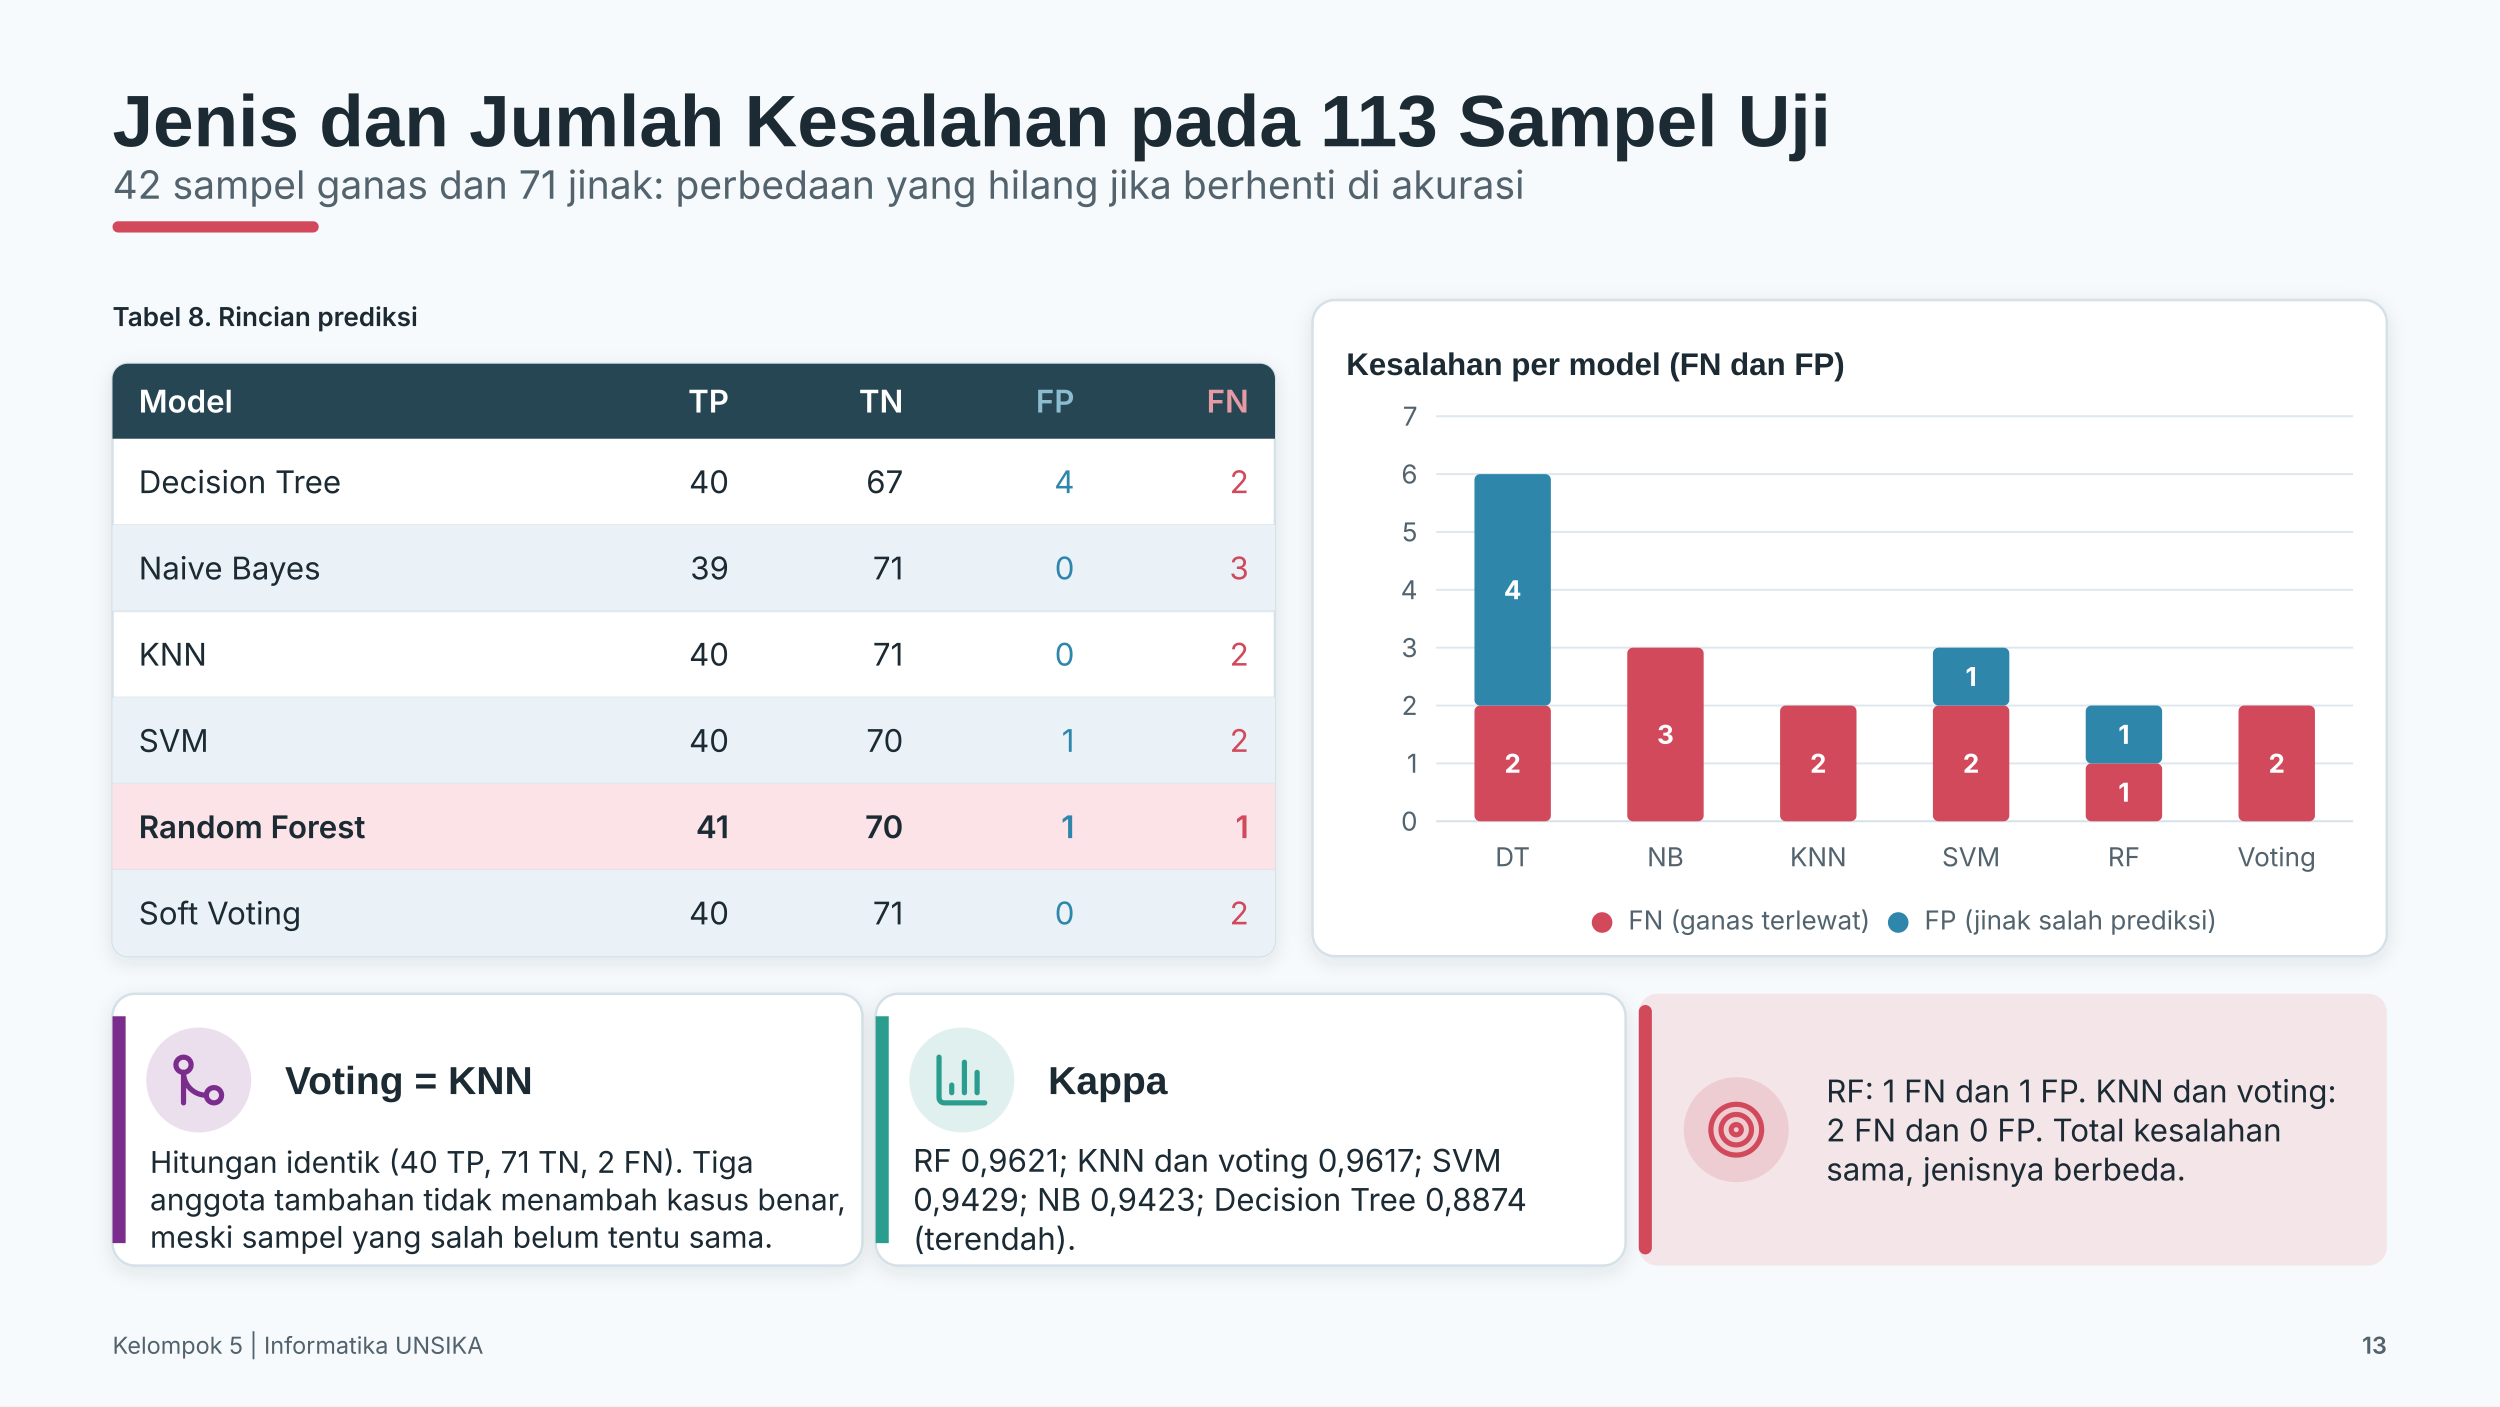
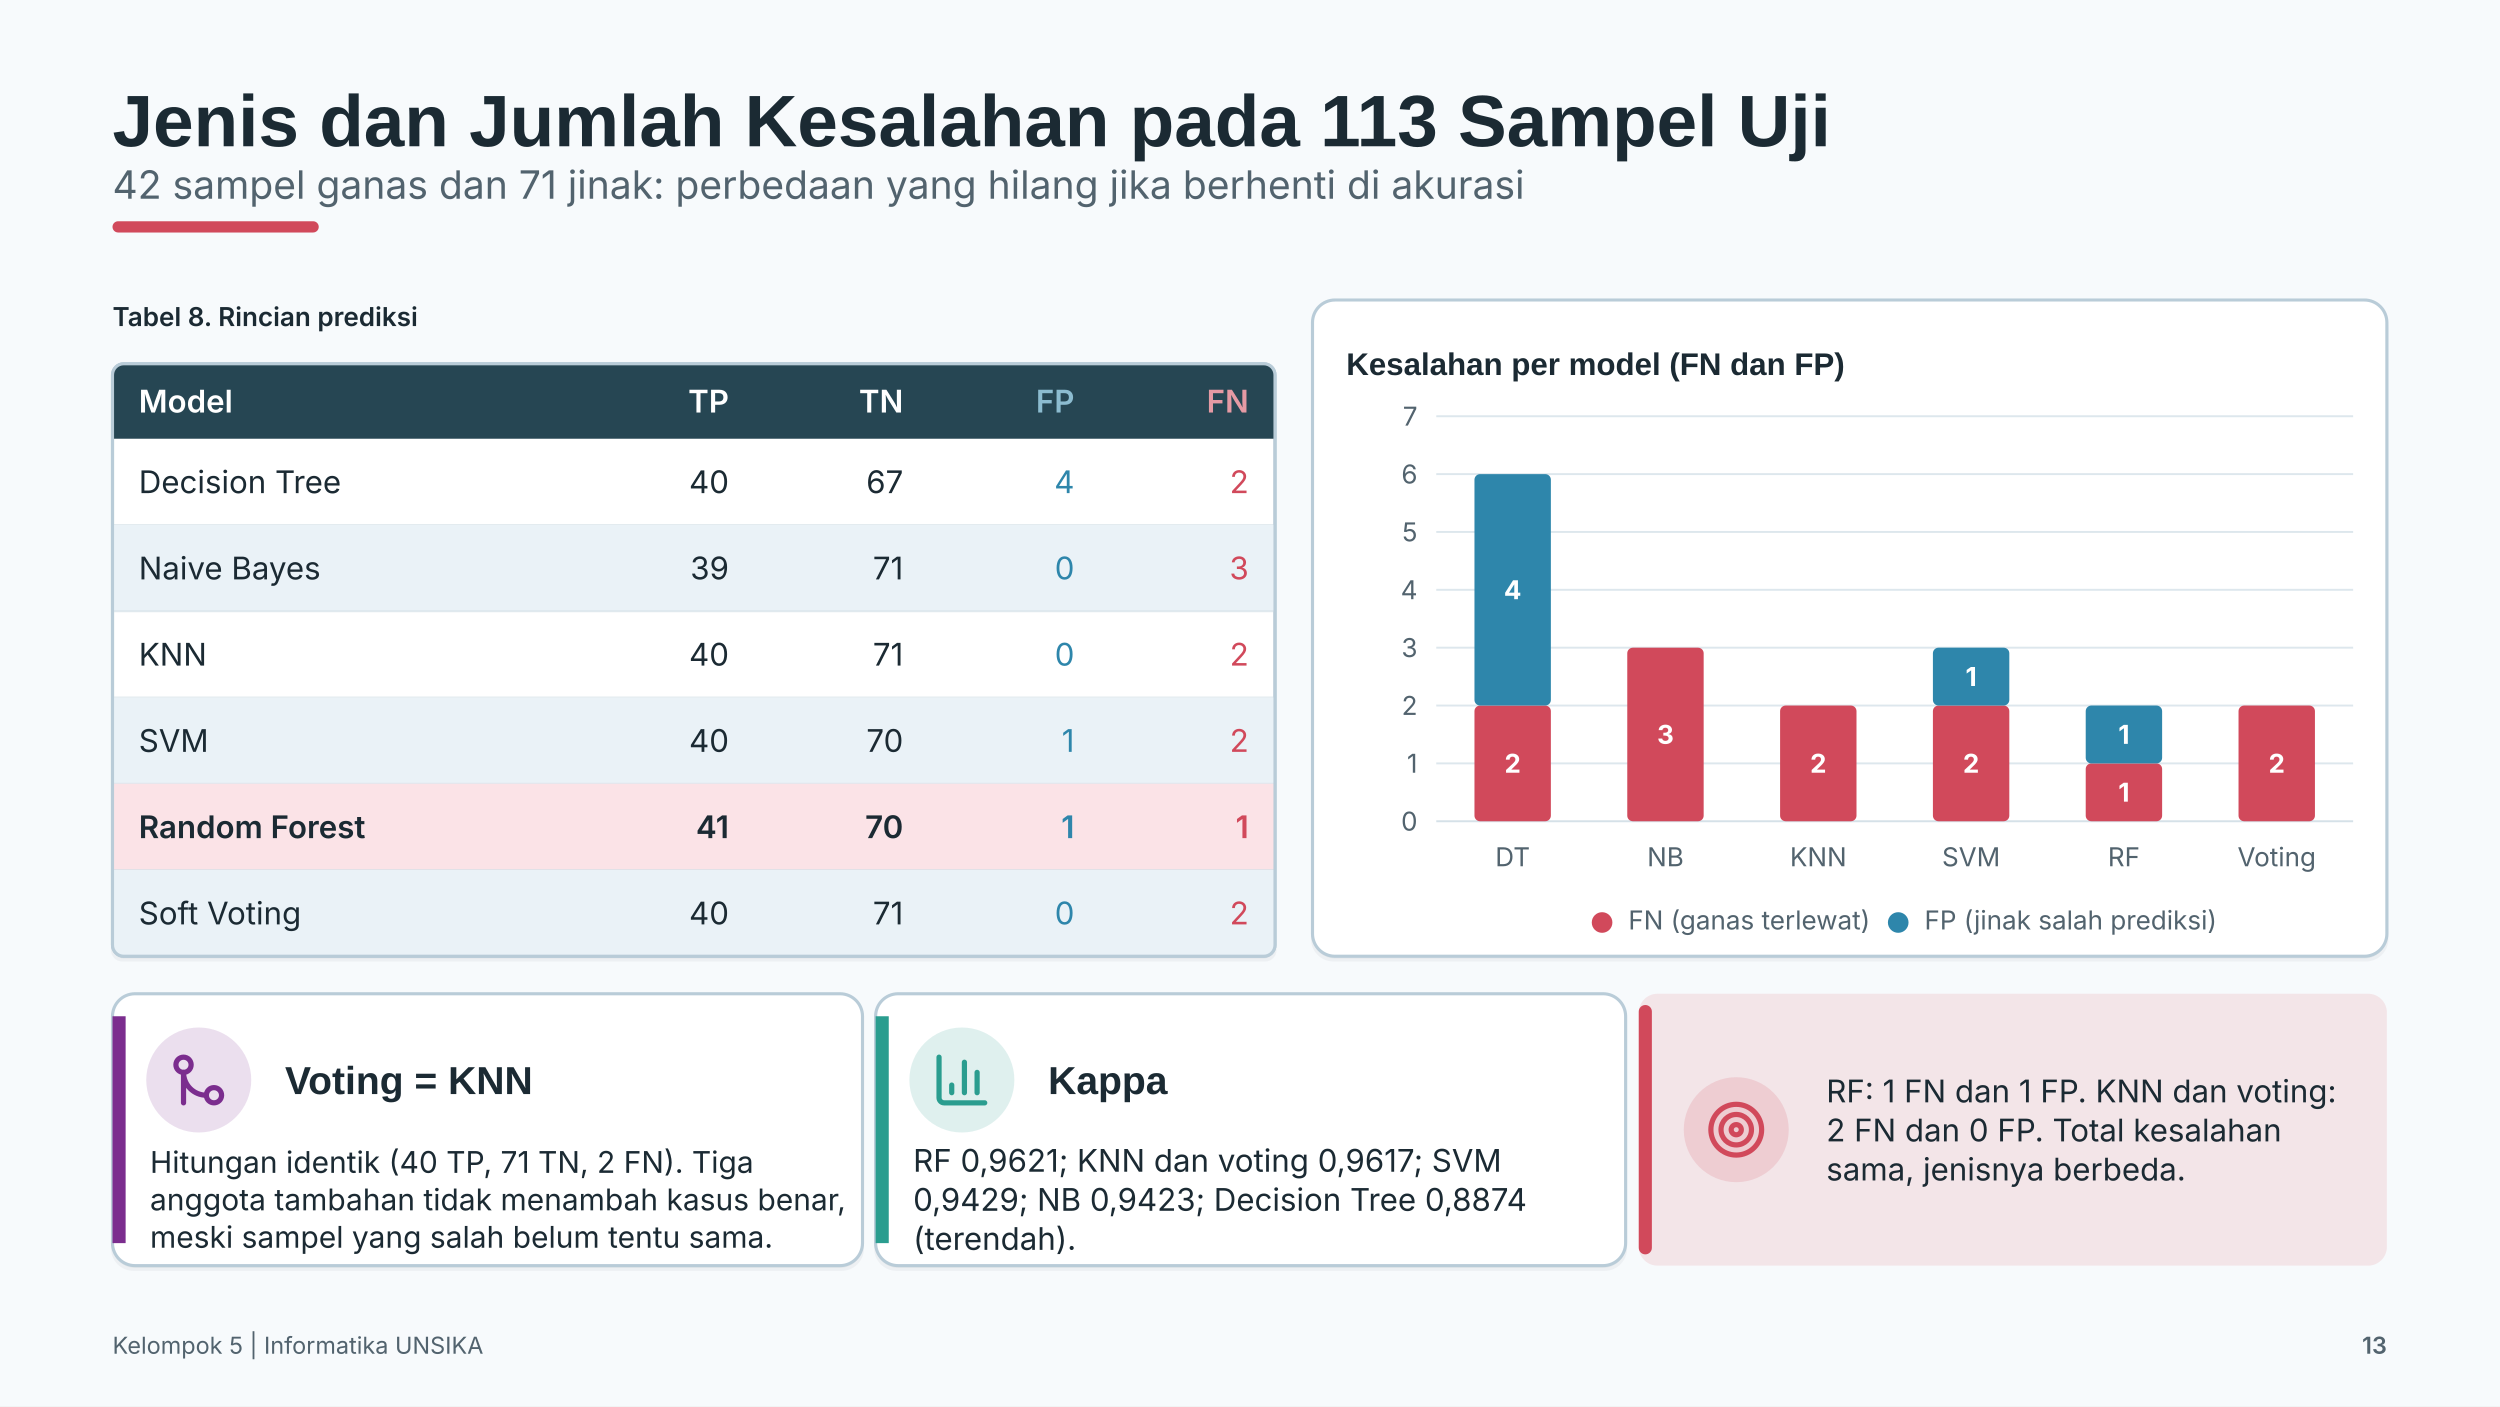
<svg xmlns="http://www.w3.org/2000/svg" width="1333.33" height="750.00" viewBox="0 0 1333.33 750.00">
-   <defs>
-     <filter id="soft" x="-20%" y="-20%" width="140%" height="140%">
-       <feDropShadow dx="0" dy="3" stdDeviation="5" flood-color="#1B2A33" flood-opacity="0.10" />
-     </filter>
-   </defs>
  <rect x="0.00" y="0.00" width="1333.33" height="750.00" fill="#F7FAFC" />
  <text x="60.00" y="78.00" font-family="'Poppins','Calibri',Arial,sans-serif" font-size="38.89" font-weight="700" fill="#1B2A33">Jenis dan Jumlah Kesalahan pada 113 Sampel Uji</text>
  <text x="60.00" y="106.00" font-family="'Inter','Calibri',Arial,sans-serif" font-size="20.83" font-weight="400" fill="#52636E">42 sampel ganas dan 71 jinak: perbedaan yang hilang jika berhenti di akurasi</text>
  <rect x="60.00" y="118.00" width="110.00" height="6.00" fill="#D1495B" rx="3.00" />
  <text x="60.00" y="173.89" font-family="'Inter','Calibri',Arial,sans-serif" font-size="13.89" font-weight="600" fill="#1B2A33">Tabel 8. Rincian prediksi</text>
  <clipPath id="tbl60_160">
-     <rect x="60.00" y="194.00" width="620.00" height="316.00" rx="8" />
+     <rect x="60.00" y="194.00" width="620.00" height="316.00" rx="6" />
  </clipPath>
-   <rect x="60.00" y="194.00" width="620.00" height="316.00" fill="#FFFFFF" rx="8.00" stroke="#D5E1E8" stroke-width="1.39" filter="url(#soft)" />
+   <rect x="59.20" y="196.80" width="621.60" height="316.00" fill="#1B2A33" fill-opacity="0.045" rx="6.00" />
+   <rect x="60.00" y="195.20" width="620.00" height="316.00" fill="#1B2A33" fill-opacity="0.05" rx="6.00" />
+   <rect x="60.00" y="194.00" width="620.00" height="316.00" fill="#FFFFFF" rx="6.00" stroke="#B9CCD8" stroke-width="1.67" />
  <g clip-path="url(#tbl60_160)">
    <rect x="60.00" y="194.00" width="620.00" height="40.00" fill="#264653" />
    <text x="74.00" y="220.00" font-family="'Inter','Calibri',Arial,sans-serif" font-size="16.67" font-weight="600" fill="#FFFFFF">Model</text>
    <text x="388.77" y="220.00" font-family="'Inter','Calibri',Arial,sans-serif" font-size="16.67" font-weight="600" fill="#FFFFFF" text-anchor="end">TP</text>
    <text x="481.74" y="220.00" font-family="'Inter','Calibri',Arial,sans-serif" font-size="16.67" font-weight="600" fill="#FFFFFF" text-anchor="end">TN</text>
    <text x="573.03" y="220.00" font-family="'Inter','Calibri',Arial,sans-serif" font-size="16.67" font-weight="600" fill="#8CBCD0" text-anchor="end">FP</text>
    <text x="666.00" y="220.00" font-family="'Inter','Calibri',Arial,sans-serif" font-size="16.67" font-weight="600" fill="#E59AA4" text-anchor="end">FN</text>
    <text x="74.00" y="263.00" font-family="'Inter','Calibri',Arial,sans-serif" font-size="16.67" font-weight="400" fill="#1B2A33">Decision Tree</text>
    <text x="388.77" y="263.00" font-family="'Inter','Calibri',Arial,sans-serif" font-size="16.67" font-weight="400" fill="#1B2A33" text-anchor="end">40</text>
    <text x="481.74" y="263.00" font-family="'Inter','Calibri',Arial,sans-serif" font-size="16.67" font-weight="400" fill="#1B2A33" text-anchor="end">67</text>
    <text x="573.03" y="263.00" font-family="'Inter','Calibri',Arial,sans-serif" font-size="16.67" font-weight="400" fill="#2E86AB" text-anchor="end">4</text>
    <text x="666.00" y="263.00" font-family="'Inter','Calibri',Arial,sans-serif" font-size="16.67" font-weight="400" fill="#D1495B" text-anchor="end">2</text>
    <line x1="60.00" y1="280.00" x2="680.00" y2="280.00" stroke="#D5E1E8" stroke-width="1.04" opacity="0.7" />
    <rect x="60.00" y="280.00" width="620.00" height="46.00" fill="#EAF2F7" />
    <text x="74.00" y="309.00" font-family="'Inter','Calibri',Arial,sans-serif" font-size="16.67" font-weight="400" fill="#1B2A33">Naive Bayes</text>
    <text x="388.77" y="309.00" font-family="'Inter','Calibri',Arial,sans-serif" font-size="16.67" font-weight="400" fill="#1B2A33" text-anchor="end">39</text>
    <text x="481.74" y="309.00" font-family="'Inter','Calibri',Arial,sans-serif" font-size="16.67" font-weight="400" fill="#1B2A33" text-anchor="end">71</text>
    <text x="573.03" y="309.00" font-family="'Inter','Calibri',Arial,sans-serif" font-size="16.67" font-weight="400" fill="#2E86AB" text-anchor="end">0</text>
    <text x="666.00" y="309.00" font-family="'Inter','Calibri',Arial,sans-serif" font-size="16.67" font-weight="400" fill="#D1495B" text-anchor="end">3</text>
    <line x1="60.00" y1="326.00" x2="680.00" y2="326.00" stroke="#D5E1E8" stroke-width="1.04" opacity="0.7" />
    <text x="74.00" y="355.00" font-family="'Inter','Calibri',Arial,sans-serif" font-size="16.67" font-weight="400" fill="#1B2A33">KNN</text>
    <text x="388.77" y="355.00" font-family="'Inter','Calibri',Arial,sans-serif" font-size="16.67" font-weight="400" fill="#1B2A33" text-anchor="end">40</text>
    <text x="481.74" y="355.00" font-family="'Inter','Calibri',Arial,sans-serif" font-size="16.67" font-weight="400" fill="#1B2A33" text-anchor="end">71</text>
    <text x="573.03" y="355.00" font-family="'Inter','Calibri',Arial,sans-serif" font-size="16.67" font-weight="400" fill="#2E86AB" text-anchor="end">0</text>
    <text x="666.00" y="355.00" font-family="'Inter','Calibri',Arial,sans-serif" font-size="16.67" font-weight="400" fill="#D1495B" text-anchor="end">2</text>
    <line x1="60.00" y1="372.00" x2="680.00" y2="372.00" stroke="#D5E1E8" stroke-width="1.04" opacity="0.7" />
    <rect x="60.00" y="372.00" width="620.00" height="46.00" fill="#EAF2F7" />
    <text x="74.00" y="401.00" font-family="'Inter','Calibri',Arial,sans-serif" font-size="16.67" font-weight="400" fill="#1B2A33">SVM</text>
    <text x="388.77" y="401.00" font-family="'Inter','Calibri',Arial,sans-serif" font-size="16.67" font-weight="400" fill="#1B2A33" text-anchor="end">40</text>
    <text x="481.74" y="401.00" font-family="'Inter','Calibri',Arial,sans-serif" font-size="16.67" font-weight="400" fill="#1B2A33" text-anchor="end">70</text>
    <text x="573.03" y="401.00" font-family="'Inter','Calibri',Arial,sans-serif" font-size="16.67" font-weight="400" fill="#2E86AB" text-anchor="end">1</text>
    <text x="666.00" y="401.00" font-family="'Inter','Calibri',Arial,sans-serif" font-size="16.67" font-weight="400" fill="#D1495B" text-anchor="end">2</text>
    <line x1="60.00" y1="418.00" x2="680.00" y2="418.00" stroke="#D5E1E8" stroke-width="1.04" opacity="0.7" />
    <rect x="60.00" y="418.00" width="620.00" height="46.00" fill="#FBE3E7" />
    <text x="74.00" y="447.00" font-family="'Inter','Calibri',Arial,sans-serif" font-size="16.67" font-weight="600" fill="#1B2A33">Random Forest</text>
    <text x="388.77" y="447.00" font-family="'Inter','Calibri',Arial,sans-serif" font-size="16.67" font-weight="600" fill="#1B2A33" text-anchor="end">41</text>
    <text x="481.74" y="447.00" font-family="'Inter','Calibri',Arial,sans-serif" font-size="16.67" font-weight="600" fill="#1B2A33" text-anchor="end">70</text>
    <text x="573.03" y="447.00" font-family="'Inter','Calibri',Arial,sans-serif" font-size="16.67" font-weight="600" fill="#2E86AB" text-anchor="end">1</text>
    <text x="666.00" y="447.00" font-family="'Inter','Calibri',Arial,sans-serif" font-size="16.67" font-weight="600" fill="#D1495B" text-anchor="end">1</text>
    <line x1="60.00" y1="464.00" x2="680.00" y2="464.00" stroke="#D5E1E8" stroke-width="1.04" opacity="0.7" />
    <rect x="60.00" y="464.00" width="620.00" height="46.00" fill="#EAF2F7" />
    <text x="74.00" y="493.00" font-family="'Inter','Calibri',Arial,sans-serif" font-size="16.67" font-weight="400" fill="#1B2A33">Soft Voting</text>
    <text x="388.77" y="493.00" font-family="'Inter','Calibri',Arial,sans-serif" font-size="16.67" font-weight="400" fill="#1B2A33" text-anchor="end">40</text>
    <text x="481.74" y="493.00" font-family="'Inter','Calibri',Arial,sans-serif" font-size="16.67" font-weight="400" fill="#1B2A33" text-anchor="end">71</text>
    <text x="573.03" y="493.00" font-family="'Inter','Calibri',Arial,sans-serif" font-size="16.67" font-weight="400" fill="#2E86AB" text-anchor="end">0</text>
    <text x="666.00" y="493.00" font-family="'Inter','Calibri',Arial,sans-serif" font-size="16.67" font-weight="400" fill="#D1495B" text-anchor="end">2</text>
  </g>
-   <rect x="700.00" y="160.00" width="573.00" height="350.00" fill="#FFFFFF" rx="12.00" stroke="#D5E1E8" stroke-width="1.39" filter="url(#soft)" />
+   <rect x="60.00" y="194.00" width="620.00" height="316.00" fill="none" rx="6.00" stroke="#B9CCD8" stroke-width="1.67" />
+   <rect x="699.20" y="162.80" width="574.60" height="350.00" fill="#1B2A33" fill-opacity="0.045" rx="12.00" />
+   <rect x="700.00" y="161.20" width="573.00" height="350.00" fill="#1B2A33" fill-opacity="0.05" rx="12.00" />
+   <rect x="700.00" y="160.00" width="573.00" height="350.00" fill="#FFFFFF" rx="12.00" stroke="#B9CCD8" stroke-width="1.67" />
  <text x="718.00" y="200.00" font-family="'Poppins','Calibri',Arial,sans-serif" font-size="16.67" font-weight="600" fill="#1B2A33">Kesalahan per model (FN dan FP)</text>
  <line x1="766.00" y1="438.00" x2="1255.00" y2="438.00" stroke="#D5E1E8" stroke-width="1.04" opacity="1" />
  <text x="756.00" y="443.00" font-family="'Inter','Calibri',Arial,sans-serif" font-size="13.89" font-weight="400" fill="#52636E" text-anchor="end">0</text>
  <line x1="766.00" y1="407.14" x2="1255.00" y2="407.14" stroke="#D5E1E8" stroke-width="1.04" opacity="0.8" />
  <text x="756.00" y="412.14" font-family="'Inter','Calibri',Arial,sans-serif" font-size="13.89" font-weight="400" fill="#52636E" text-anchor="end">1</text>
  <line x1="766.00" y1="376.29" x2="1255.00" y2="376.29" stroke="#D5E1E8" stroke-width="1.04" opacity="0.8" />
  <text x="756.00" y="381.29" font-family="'Inter','Calibri',Arial,sans-serif" font-size="13.89" font-weight="400" fill="#52636E" text-anchor="end">2</text>
  <line x1="766.00" y1="345.43" x2="1255.00" y2="345.43" stroke="#D5E1E8" stroke-width="1.04" opacity="0.8" />
  <text x="756.00" y="350.43" font-family="'Inter','Calibri',Arial,sans-serif" font-size="13.89" font-weight="400" fill="#52636E" text-anchor="end">3</text>
  <line x1="766.00" y1="314.57" x2="1255.00" y2="314.57" stroke="#D5E1E8" stroke-width="1.04" opacity="0.8" />
  <text x="756.00" y="319.57" font-family="'Inter','Calibri',Arial,sans-serif" font-size="13.89" font-weight="400" fill="#52636E" text-anchor="end">4</text>
  <line x1="766.00" y1="283.71" x2="1255.00" y2="283.71" stroke="#D5E1E8" stroke-width="1.04" opacity="0.8" />
  <text x="756.00" y="288.71" font-family="'Inter','Calibri',Arial,sans-serif" font-size="13.89" font-weight="400" fill="#52636E" text-anchor="end">5</text>
  <line x1="766.00" y1="252.86" x2="1255.00" y2="252.86" stroke="#D5E1E8" stroke-width="1.04" opacity="0.8" />
  <text x="756.00" y="257.86" font-family="'Inter','Calibri',Arial,sans-serif" font-size="13.89" font-weight="400" fill="#52636E" text-anchor="end">6</text>
  <line x1="766.00" y1="222.00" x2="1255.00" y2="222.00" stroke="#D5E1E8" stroke-width="1.04" opacity="0.8" />
  <text x="756.00" y="227.00" font-family="'Inter','Calibri',Arial,sans-serif" font-size="13.89" font-weight="400" fill="#52636E" text-anchor="end">7</text>
  <rect x="786.38" y="376.29" width="40.75" height="61.71" fill="#D1495B" rx="3.00" />
  <text x="806.75" y="412.14" font-family="'Inter','Calibri',Arial,sans-serif" font-size="13.89" font-weight="700" fill="#FFFFFF" text-anchor="middle">2</text>
  <rect x="786.38" y="252.86" width="40.75" height="123.43" fill="#2E86AB" rx="3.00" />
  <text x="806.75" y="319.57" font-family="'Inter','Calibri',Arial,sans-serif" font-size="13.89" font-weight="700" fill="#FFFFFF" text-anchor="middle">4</text>
  <text x="806.75" y="462.00" font-family="'Inter','Calibri',Arial,sans-serif" font-size="13.89" font-weight="400" fill="#52636E" text-anchor="middle">DT</text>
  <rect x="867.87" y="345.43" width="40.75" height="92.57" fill="#D1495B" rx="3.00" />
  <text x="888.25" y="396.71" font-family="'Inter','Calibri',Arial,sans-serif" font-size="13.89" font-weight="700" fill="#FFFFFF" text-anchor="middle">3</text>
  <text x="888.25" y="462.00" font-family="'Inter','Calibri',Arial,sans-serif" font-size="13.89" font-weight="400" fill="#52636E" text-anchor="middle">NB</text>
  <rect x="949.38" y="376.29" width="40.75" height="61.71" fill="#D1495B" rx="3.00" />
  <text x="969.75" y="412.14" font-family="'Inter','Calibri',Arial,sans-serif" font-size="13.89" font-weight="700" fill="#FFFFFF" text-anchor="middle">2</text>
  <text x="969.75" y="462.00" font-family="'Inter','Calibri',Arial,sans-serif" font-size="13.89" font-weight="400" fill="#52636E" text-anchor="middle">KNN</text>
  <rect x="1030.88" y="376.29" width="40.75" height="61.71" fill="#D1495B" rx="3.00" />
  <text x="1051.25" y="412.14" font-family="'Inter','Calibri',Arial,sans-serif" font-size="13.89" font-weight="700" fill="#FFFFFF" text-anchor="middle">2</text>
  <rect x="1030.88" y="345.43" width="40.75" height="30.86" fill="#2E86AB" rx="3.00" />
  <text x="1051.25" y="365.86" font-family="'Inter','Calibri',Arial,sans-serif" font-size="13.89" font-weight="700" fill="#FFFFFF" text-anchor="middle">1</text>
  <text x="1051.25" y="462.00" font-family="'Inter','Calibri',Arial,sans-serif" font-size="13.89" font-weight="400" fill="#52636E" text-anchor="middle">SVM</text>
  <rect x="1112.38" y="407.14" width="40.75" height="30.86" fill="#D1495B" rx="3.00" />
  <text x="1132.75" y="427.57" font-family="'Inter','Calibri',Arial,sans-serif" font-size="13.89" font-weight="700" fill="#FFFFFF" text-anchor="middle">1</text>
  <rect x="1112.38" y="376.29" width="40.75" height="30.86" fill="#2E86AB" rx="3.00" />
  <text x="1132.75" y="396.71" font-family="'Inter','Calibri',Arial,sans-serif" font-size="13.89" font-weight="700" fill="#FFFFFF" text-anchor="middle">1</text>
  <text x="1132.75" y="462.00" font-family="'Inter','Calibri',Arial,sans-serif" font-size="13.89" font-weight="400" fill="#52636E" text-anchor="middle">RF</text>
  <rect x="1193.88" y="376.29" width="40.75" height="61.71" fill="#D1495B" rx="3.00" />
  <text x="1214.25" y="412.14" font-family="'Inter','Calibri',Arial,sans-serif" font-size="13.89" font-weight="700" fill="#FFFFFF" text-anchor="middle">2</text>
  <text x="1214.25" y="462.00" font-family="'Inter','Calibri',Arial,sans-serif" font-size="13.89" font-weight="400" fill="#52636E" text-anchor="middle">Voting</text>
  <circle cx="854.44" cy="492.00" r="5.50" fill="#D1495B" />
  <text x="868.44" y="495.70" font-family="'Inter','Calibri',Arial,sans-serif" font-size="13.89" font-weight="400" fill="#52636E">FN (ganas terlewat)</text>
  <circle cx="1012.38" cy="492.00" r="5.50" fill="#2E86AB" />
  <text x="1026.38" y="495.70" font-family="'Inter','Calibri',Arial,sans-serif" font-size="13.89" font-weight="400" fill="#52636E">FP (jinak salah prediksi)</text>
-   <rect x="60.00" y="530.00" width="400.00" height="145.00" fill="#FFFFFF" rx="12.00" stroke="#D5E1E8" stroke-width="1.39" filter="url(#soft)" />
+   <rect x="59.20" y="532.80" width="401.60" height="145.00" fill="#1B2A33" fill-opacity="0.045" rx="12.00" />
+   <rect x="60.00" y="531.20" width="400.00" height="145.00" fill="#1B2A33" fill-opacity="0.05" rx="12.00" />
+   <rect x="60.00" y="530.00" width="400.00" height="145.00" fill="#FFFFFF" rx="12.00" stroke="#B9CCD8" stroke-width="1.67" />
  <rect x="60.00" y="542.00" width="7.00" height="121.00" fill="#7B2D8E" />
  <circle cx="106.00" cy="576.00" r="28.00" fill="#7B2D8E" fill-opacity="0.15" />
  <g transform="translate(89.76,559.76) scale(1.3533)" fill="none" stroke="#7B2D8E" stroke-width="2.053" stroke-linecap="round" stroke-linejoin="round">
    <circle cx="18" cy="18" r="3" />
    <circle cx="6" cy="6" r="3" />
    <path d="M6 21V9a9 9 0 0 0 9 9" />
  </g>
  <text x="152.00" y="583.50" font-family="'Poppins','Calibri',Arial,sans-serif" font-size="20.83" font-weight="600" fill="#1B2A33">Voting = KNN</text>
  <text x="80.00" y="625.52" font-family="'Inter','Calibri',Arial,sans-serif" font-size="15.97" font-weight="400" fill="#1B2A33">Hitungan identik (40 TP, 71 TN, 2 FN). Tiga</text>
  <text x="80.00" y="645.49" font-family="'Inter','Calibri',Arial,sans-serif" font-size="15.97" font-weight="400" fill="#1B2A33">anggota tambahan tidak menambah kasus benar,</text>
  <text x="80.00" y="665.45" font-family="'Inter','Calibri',Arial,sans-serif" font-size="15.97" font-weight="400" fill="#1B2A33">meski sampel yang salah belum tentu sama.</text>
-   <rect x="467.00" y="530.00" width="400.00" height="145.00" fill="#FFFFFF" rx="12.00" stroke="#D5E1E8" stroke-width="1.39" filter="url(#soft)" />
+   <rect x="466.20" y="532.80" width="401.60" height="145.00" fill="#1B2A33" fill-opacity="0.045" rx="12.00" />
+   <rect x="467.00" y="531.20" width="400.00" height="145.00" fill="#1B2A33" fill-opacity="0.05" rx="12.00" />
+   <rect x="467.00" y="530.00" width="400.00" height="145.00" fill="#FFFFFF" rx="12.00" stroke="#B9CCD8" stroke-width="1.67" />
  <rect x="467.00" y="542.00" width="7.00" height="121.00" fill="#2A9D8F" />
  <circle cx="513.00" cy="576.00" r="28.00" fill="#2A9D8F" fill-opacity="0.15" />
  <g transform="translate(496.76,559.76) scale(1.3533)" fill="none" stroke="#2A9D8F" stroke-width="2.053" stroke-linecap="round" stroke-linejoin="round">
    <path d="M3 3v16a2 2 0 0 0 2 2h16" />
    <path d="M18 17V9" />
    <path d="M13 17V5" />
    <path d="M8 17v-3" />
  </g>
  <text x="559.00" y="583.50" font-family="'Poppins','Calibri',Arial,sans-serif" font-size="20.83" font-weight="600" fill="#1B2A33">Kappa</text>
  <text x="487.00" y="624.92" font-family="'Inter','Calibri',Arial,sans-serif" font-size="16.67" font-weight="400" fill="#1B2A33">RF 0,9621; KNN dan voting 0,9617; SVM</text>
  <text x="487.00" y="645.75" font-family="'Inter','Calibri',Arial,sans-serif" font-size="16.67" font-weight="400" fill="#1B2A33">0,9429; NB 0,9423; Decision Tree 0,8874</text>
  <text x="487.00" y="666.58" font-family="'Inter','Calibri',Arial,sans-serif" font-size="16.67" font-weight="400" fill="#1B2A33">(terendah).</text>
  <rect x="874.00" y="530.00" width="399.00" height="145.00" fill="#D1495B" rx="10.00" fill-opacity="0.12" />
  <rect x="874.00" y="536.00" width="7.00" height="133.00" fill="#D1495B" rx="3.50" />
  <circle cx="926.00" cy="602.50" r="28.00" fill="#D1495B" fill-opacity="0.15" />
  <g transform="translate(909.76,586.26) scale(1.3533)" fill="none" stroke="#D1495B" stroke-width="2.053" stroke-linecap="round" stroke-linejoin="round">
    <circle cx="12" cy="12" r="10" />
    <circle cx="12" cy="12" r="6" />
    <circle cx="12" cy="12" r="2" />
  </g>
  <text x="974.00" y="587.92" font-family="'Inter','Calibri',Arial,sans-serif" font-size="16.67" font-weight="400" fill="#1B2A33">RF: 1 FN dan 1 FP. KNN dan voting:</text>
  <text x="974.00" y="608.75" font-family="'Inter','Calibri',Arial,sans-serif" font-size="16.67" font-weight="400" fill="#1B2A33">2 FN dan 0 FP. Total kesalahan</text>
  <text x="974.00" y="629.58" font-family="'Inter','Calibri',Arial,sans-serif" font-size="16.67" font-weight="400" fill="#1B2A33">sama, jenisnya berbeda.</text>
  <text x="60.00" y="722.00" font-family="'Inter','Calibri',Arial,sans-serif" font-size="12.50" font-weight="400" fill="#52636E">Kelompok 5 | Informatika UNSIKA</text>
  <text x="1273.00" y="722.00" font-family="'Inter','Calibri',Arial,sans-serif" font-size="12.50" font-weight="600" fill="#52636E" text-anchor="end">13</text>
</svg>
